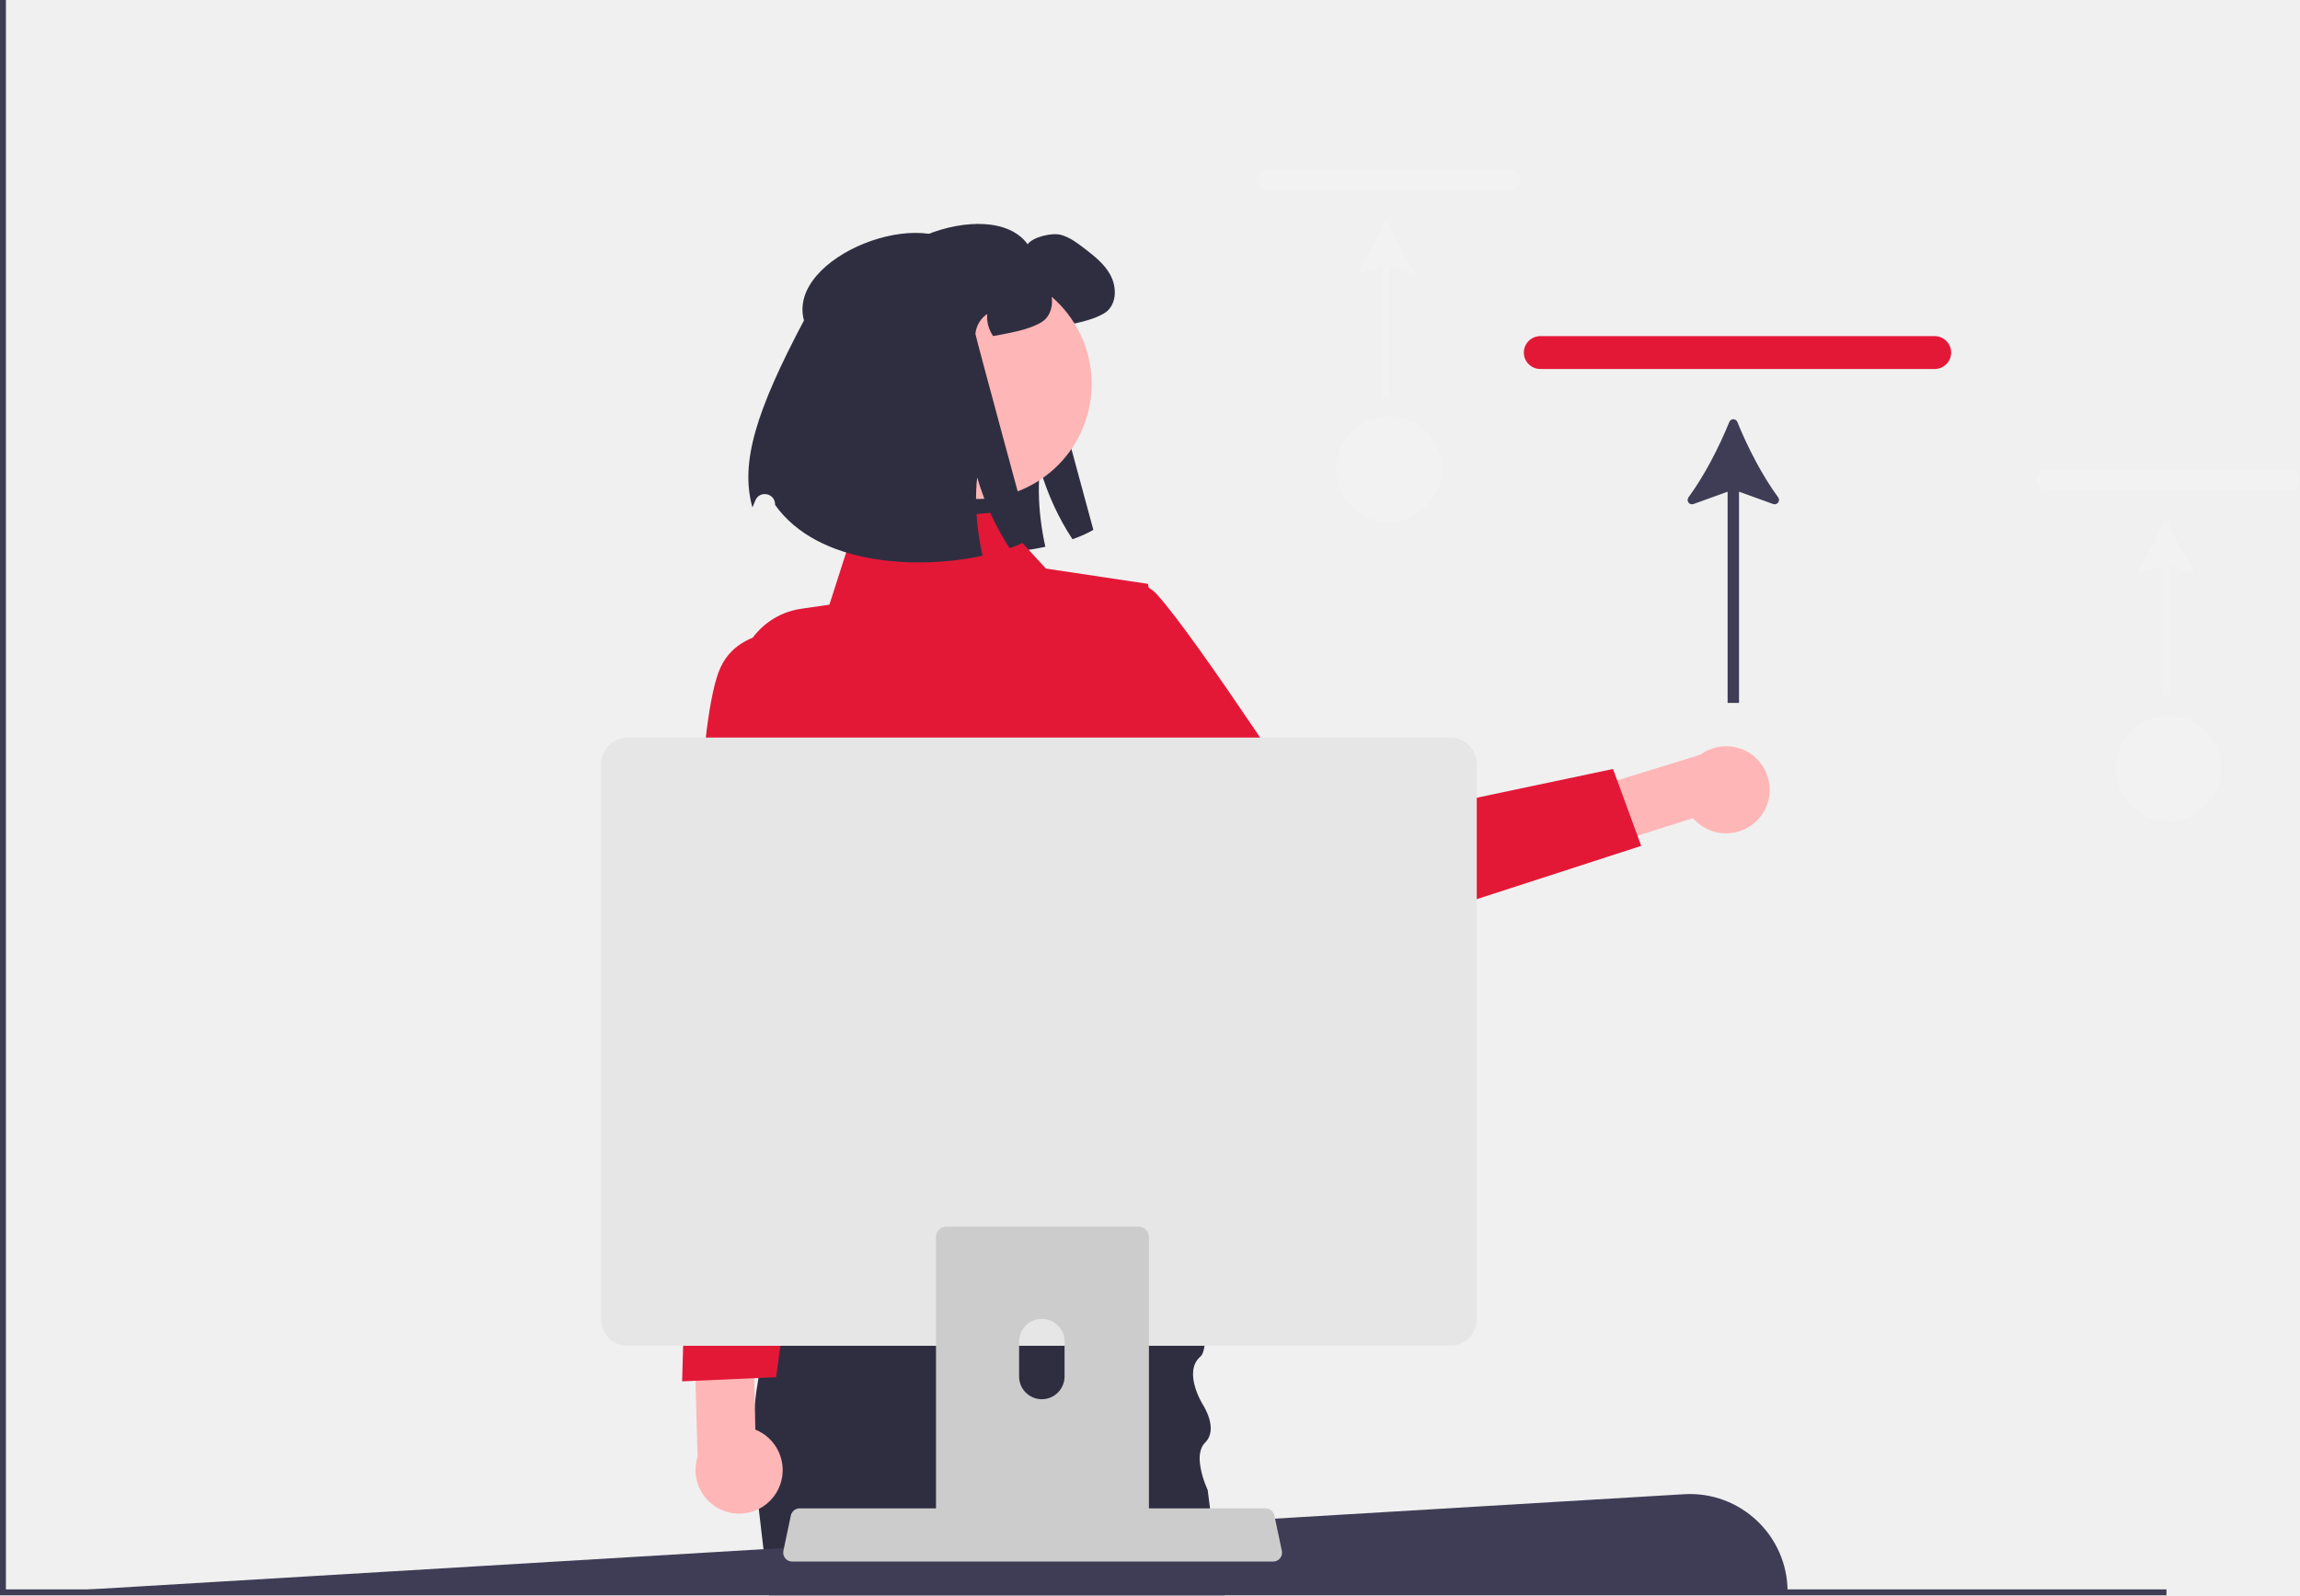
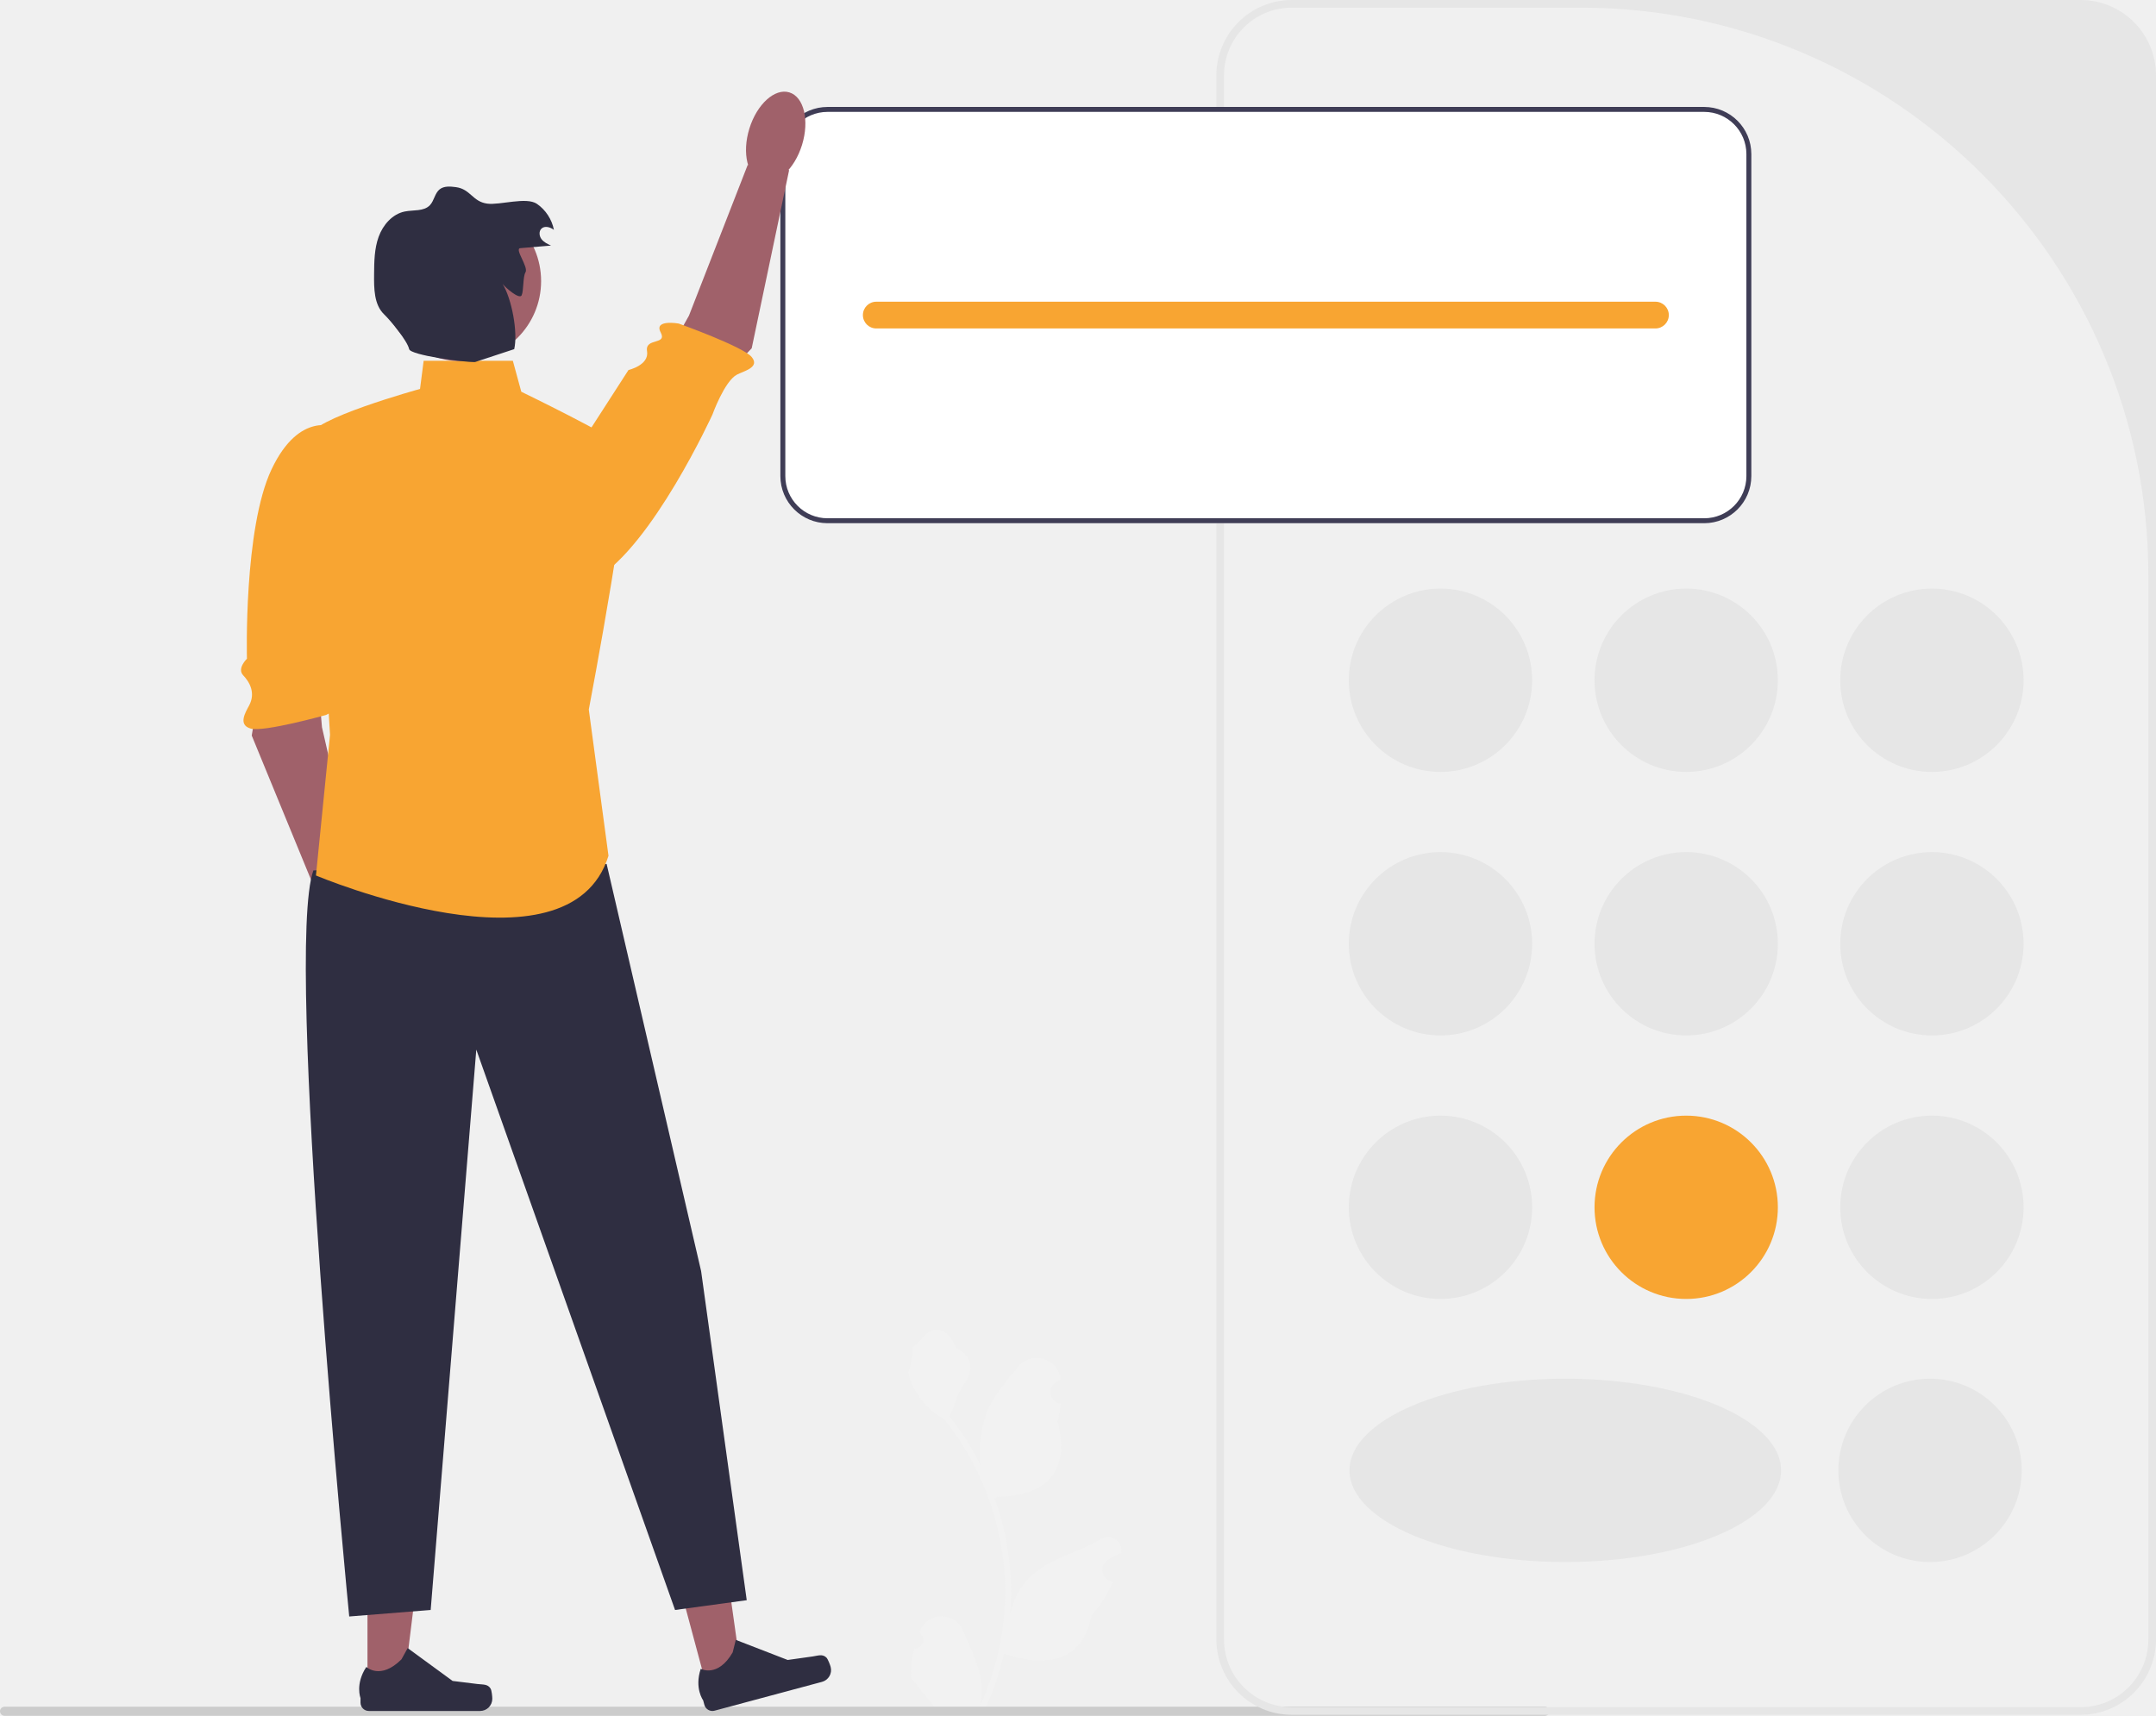
- <svg xmlns="http://www.w3.org/2000/svg" width="776.057" height="538.35" viewBox="0 0 776.057 538.35">
-   <path d="M292.462,105.107c-5.91-21.549,41.76-40.027,54.278-22.674,1.741-2.467,8.174-3.966,11.125-3.209,2.952,.757,5.434,2.649,7.856,4.48,3.33,2.558,6.781,5.207,8.824,8.885,2.059,3.663,2.376,8.658-.393,11.837-2.195,2.528-8.673,4.162-11.973,4.828-2.301,.469-4.238,.848-5.903,1.12-1.483-2.164-2.24-4.844-1.968-7.462-2.24,1.483-3.754,4.026-3.996,6.72-.045,.56,18.602,69.173,18.602,69.173-1.922,1.135-4.299,2.195-7.038,3.163-4.647-7.008-8.461-15.272-10.974-23.915-.575,5.343-.484,11.14,.212,17.028,.363,3.133,.908,6.282,1.604,9.43-22.159,4.783-55.489,3.209-69.99-17.134-.003-.084-.005-.168-.007-.253-.104-3.807-5.297-4.752-6.687-1.207-.352,.898-.676,1.674-.965,2.292-4.223-15.106,1.241-32.588,17.392-63.103Z" fill="#2f2e41" />
-   <path d="M593.672,275.988c-5.243,6.219-14.534,7.009-20.753,1.766-.602-.508-1.163-1.063-1.677-1.661l-69.98,22.165-10.89-17.849,83.309-25.717c6.536-4.822,15.744-3.433,20.566,3.103,4.035,5.469,3.797,12.991-.576,18.194Z" fill="#ffb6b6" />
-   <path d="M345.842,220.601s30.99-34.857,44.49-20.05c13.499,14.807,55.616,79.692,55.616,79.692l98.313-20.742,9.507,25.946-111.63,36.174c-8.392,2.719-17.589-.101-23.014-7.057l-73.282-93.963Z" fill="#e31837" />
-   <path d="M413.15,538.35h-153.71l-.14-1.2-.09-.8-1.32-11.2-1.87-15.95-.72-6.13c-.05-.31-.1-.61-.14-.92-.63-3.99-.99-8-1.12-12-.19-5.5,.06-10.99,.65-16.41v-.03c.32-2.93,.73-5.83,1.24-8.7,.64-3.69,1.41-7.32,2.3-10.87,1.02-4.12,2.18-8.13,3.45-12,1.46-4.53,3.06-8.87,4.71-12.97,.18-.44,.36-.88,.53-1.31l.01-.01c8.7-21.21,18.58-35.7,18.58-35.7h111.98s5.18,22.73,7.75,41.5c.41,2.97,.75,5.83,1,8.49,.45,4.91,.58,9.13,.19,12-.24,1.78-.68,3.04-1.36,3.62-6.16,5.26,.89,16.42,.89,16.42,0,0,5.28,8.07,.68,12.61-.91,.9-1.43,2.06-1.68,3.36-.4,2.15-.05,4.65,.5,6.86,.55,2.22,1.31,4.15,1.73,5.14,.19,.44,.31,.69,.31,.69l.78,6.17,.76,5.94,1.29,10.2,.39,1.8,2.01,9.4,.17,.8,.25,1.2Z" fill="#2f2e41" />
-   <path d="M335.508,172.912l-46.998,4.186-8.662,26.956-9.44,1.367c-16.131,2.336-25.732,19.254-19.464,34.3l8.306,19.939s-12.2,37.658,2.784,53.481l6.377,69.688-14.384,45.941,168.133,5.427-28.639-57.625-.849-35.78s18.301-64.672,1.334-85.242l-6.62-58.51-34.49-5.173-17.387-18.954Z" fill="#e31837" />
-   <circle cx="329.504" cy="129.561" r="38.825" transform="translate(128.8703 421.2885) rotate(-76.94666)" fill="#ffb6b6" />
-   <path d="M271.271,108.134c-5.91-21.549,41.76-40.027,54.278-22.674,1.741-2.467,8.174-3.966,11.125-3.209,2.952,.757,5.434,2.649,7.856,4.48,3.33,2.558,6.781,5.207,8.824,8.885,2.059,3.663,2.376,8.658-.393,11.837-2.195,2.528-8.673,4.162-11.973,4.828-2.301,.469-4.238,.848-5.903,1.12-1.483-2.164-2.24-4.844-1.968-7.462-2.24,1.483-3.754,4.026-3.996,6.72-.045,.56,18.602,69.173,18.602,69.173-1.922,1.135-4.299,2.195-7.038,3.163-4.647-7.008-8.461-15.272-10.974-23.915-.575,5.343-.484,11.14,.212,17.028,.363,3.133,.908,6.282,1.604,9.43-22.159,4.783-55.489,3.209-69.99-17.134-.003-.084-.005-.168-.007-.253-.104-3.807-5.297-4.752-6.687-1.207-.352,.898-.676,1.674-.965,2.292-4.223-15.106,1.241-32.588,17.392-63.103Z" fill="#2f2e41" />
-   <path d="M603.16,537.15H81.16l-81,1,568.062-33.914c18.949-1.131,34.938,13.931,34.938,32.914v0Z" fill="#3f3d56" />
-   <polygon points="731 536.35 731 538.35 0 538.35 0 0 2 0 2 536.35 731 536.35" fill="#3f3d56" />
-   <path d="M652.783,124.519h-133.052c-3.068,0-5.565-2.487-5.565-5.544s2.497-5.543,5.565-5.543h133.052c3.068,0,5.564,2.486,5.564,5.543s-2.495,5.544-5.564,5.544Z" fill="#e31837" />
-   <path d="M586.206,142.4c-.497-1.226-2.215-1.225-2.712,0-3.469,8.552-8.408,18.129-13.78,25.448-.86,1.172,.326,2.738,1.692,2.243l11.515-4.166v71.284h3.855v-71.284l11.52,4.167c1.367,.494,2.552-1.071,1.692-2.243-5.372-7.319-10.311-16.897-13.783-25.449Z" fill="#3f3d56" />
-   <path d="M772.627,165.267h-82.03c-1.892,0-3.431-1.534-3.431-3.418s1.539-3.418,3.431-3.418h82.03c1.892,0,3.43,1.533,3.43,3.418s-1.538,3.418-3.43,3.418Z" fill="#f2f2f2" />
-   <path d="M731.581,176.291c-.307-.756-1.365-.756-1.672,0-2.139,5.272-5.184,11.177-8.496,15.689-.53,.722,.201,1.688,1.043,1.383l7.099-2.568v43.949h2.377v-43.949l7.102,2.569c.843,.305,1.574-.661,1.043-1.383-3.312-4.512-6.357-10.417-8.497-15.69Z" fill="#f2f2f2" />
-   <circle cx="731.625" cy="259.325" r="17.825" fill="#f2f2f2" />
-   <path d="M509.627,64.267h-82.03c-1.892,0-3.431-1.534-3.431-3.418s1.539-3.418,3.431-3.418h82.03c1.892,0,3.43,1.533,3.43,3.418s-1.538,3.418-3.43,3.418Z" fill="#f2f2f2" />
-   <path d="M468.581,75.291c-.307-.756-1.365-.756-1.672,0-2.139,5.272-5.184,11.177-8.496,15.689-.53,.722,.201,1.688,1.043,1.383l7.099-2.568v43.949h2.377v-43.949l7.102,2.569c.843,.305,1.574-.661,1.043-1.383-3.312-4.512-6.357-10.417-8.497-15.69Z" fill="#f2f2f2" />
-   <circle cx="468.625" cy="158.325" r="17.825" fill="#f2f2f2" />
-   <path d="M261.968,503.708c4.206-6.962,1.972-16.015-4.99-20.221-.674-.407-1.38-.76-2.111-1.055l-1.476-73.391-20.4-4.583,2.391,87.155c-2.469,7.738,1.803,16.012,9.542,18.481,6.475,2.066,13.522-.575,17.046-6.386Z" fill="#ffb6b6" />
-   <path d="M276.16,214.15s-25-6-33,11-8.681,90.976-8.681,90.976l-4.319,150.024,31.712-1.398,25.288-184.602-11-66Z" fill="#e31837" />
+ <svg xmlns="http://www.w3.org/2000/svg" width="564.468" height="449.265" viewBox="0 0 564.468 449.265">
+   <path d="M239.346,431.63c2.066,.129,3.208-2.437,1.645-3.933l-.155-.618c.02-.05,.041-.099,.062-.148,2.089-4.982,9.17-4.947,11.241,.042,1.839,4.428,4.179,8.864,4.756,13.546,.258,2.067,.142,4.172-.316,6.2,4.308-9.411,6.575-19.687,6.575-30.021,0-2.597-.142-5.193-.433-7.783-.239-2.119-.568-4.224-.995-6.31-2.306-11.277-7.299-22.018-14.5-30.99-3.462-1.892-6.349-4.851-8.093-8.397-.626-1.279-1.117-2.655-1.35-4.056,.394,.052,1.486-5.949,1.188-6.317,.549-.833,1.532-1.247,2.131-2.06,2.982-4.043,7.091-3.337,9.236,2.157,4.582,2.313,4.627,6.148,1.815,9.837-1.789,2.347-2.035,5.522-3.604,8.035,.162,.207,.329,.407,.491,.614,2.961,3.798,5.522,7.88,7.681,12.169-.61-4.766,.291-10.508,1.826-14.21,1.748-4.217,5.025-7.769,7.91-11.415,3.466-4.379,10.573-2.468,11.184,3.083,.006,.054,.012,.107,.017,.161-.429,.242-.848,.499-1.259,.77-2.339,1.547-1.531,5.174,1.241,5.602l.063,.01c-.155,1.544-.42,3.074-.807,4.579,3.702,14.316-4.29,19.53-15.701,19.764-.252,.129-.497,.258-.749,.381,1.156,3.255,2.08,6.594,2.764,9.979,.614,2.99,1.04,6.013,1.279,9.049,.297,3.83,.271,7.68-.052,11.503l.019-.136c.82-4.211,3.107-8.145,6.427-10.87,4.946-4.063,11.933-5.559,17.268-8.824,2.568-1.572,5.859,.459,5.411,3.437l-.022,.143c-.794,.323-1.569,.698-2.319,1.117-.429,.242-.848,.499-1.259,.77-2.339,1.547-1.531,5.174,1.241,5.602l.063,.01c.045,.006,.084,.013,.129,.019-1.363,3.236-3.262,6.239-5.639,8.829-2.315,12.497-12.256,13.683-22.89,10.044h-.006c-1.163,5.064-2.861,10.011-5.044,14.726h-18.02c-.065-.2-.123-.407-.181-.607,1.666,.103,3.346,.006,4.986-.297-1.337-1.641-2.674-3.294-4.011-4.935-.032-.032-.058-.065-.084-.097-.678-.84-1.363-1.673-2.041-2.512l-0-.001c-.042-2.578,.267-5.147,.879-7.64l.001-0Z" fill="#f2f2f2" />
+   <path d="M0,448.075c0,.66,.53,1.19,1.19,1.19H404.48c.66,0,1.19-.53,1.19-1.19,0-.66-.53-1.19-1.19-1.19H1.19c-.66,0-1.19,.53-1.19,1.19Z" fill="#ccc" />
+   <path d="M544.743,449h-206.551c-10.876,0-19.724-8.849-19.724-19.725V19.725c0-10.876,8.848-19.725,19.724-19.725h206.551c10.876,0,19.725,8.849,19.725,19.725V429.275c0,10.876-8.849,19.725-19.725,19.725ZM338.192,2c-9.789,0-17.724,7.935-17.724,17.724V429.275c0,9.789,7.936,17.725,17.725,17.725h206.551c9.789,0,17.725-7.936,17.725-17.725V150.705c0-82.127-66.577-148.705-148.705-148.705h-75.571Z" fill="#e6e6e6" />
  <g>
-     <path d="M264.939,525.845c.563,.706,1.418,1.115,2.32,1.11h162.34c1.65-.002,2.986-1.341,2.984-2.991-0-.205-.022-.409-.064-.609l-2.52-11.97c-.212-.992-.912-1.809-1.86-2.17-.338-.133-.697-.2-1.06-.2h-157.31c-.363-0-.722,.068-1.06,.2-.948,.361-1.648,1.178-1.86,2.17l-2.52,11.97c-.182,.88,.042,1.794,.61,2.49Z" fill="#ccc" />
-     <path d="M202.789,257.885v187.26c.004,4.969,4.031,8.996,9,9H489.289c4.969-.004,8.996-4.031,9-9v-187.26c-.012-4.964-4.036-8.984-9-8.99H211.789c-4.964,.006-8.988,4.026-9,8.99Z" fill="#e6e6e6" />
-     <path d="M385.24,414.1c-.33-.11-.68-.16-1.03-.16h-64.92c-1.91,0-3.47,1.55-3.47,3.46v102.56h71.85v-102.56c0-1.51-.98-2.85-2.43-3.3Zm-26.04,50.44c-.02,4.24-3.47,7.66-7.71,7.64-4.21-.03-7.61-3.43-7.63-7.64v-11.9c.04-4.23,3.51-7.63,7.74-7.59,4.18,.04,7.56,3.42,7.6,7.59v11.9Z" fill="#ccc" />
+     <circle cx="377.134" cy="178.118" r="24" fill="#e6e6e6" />
+     <circle cx="505.801" cy="178.118" r="24" fill="#e6e6e6" />
+     <circle cx="441.467" cy="178.118" r="24" fill="#e6e6e6" />
+   </g>
+   <circle cx="377.134" cy="247.118" r="24" fill="#e6e6e6" />
+   <circle cx="505.801" cy="247.118" r="24" fill="#e6e6e6" />
+   <circle cx="441.467" cy="247.118" r="24" fill="#e6e6e6" />
+   <circle cx="377.134" cy="316.118" r="24" fill="#e6e6e6" />
+   <circle cx="505.31" cy="385" r="24" fill="#e6e6e6" />
+   <ellipse cx="409.81" cy="385" rx="56.5" ry="24" fill="#e6e6e6" />
+   <circle cx="505.801" cy="316.118" r="24" fill="#e6e6e6" />
+   <circle cx="441.467" cy="316.118" r="24" fill="#f8a532" />
+   <path d="M446.184,28H216.65c-6.806,0-12.34,5.534-12.34,12.34V124.66c0,6.806,5.534,12.34,12.34,12.34h229.534c6.806,0,12.34-5.534,12.34-12.34V40.34c0-6.806-5.534-12.34-12.34-12.34Z" fill="#fff" />
+   <path d="M446.184,28H216.65c-6.806,0-12.34,5.534-12.34,12.34V124.66c0,6.806,5.534,12.34,12.34,12.34h229.534c6.806,0,12.34-5.534,12.34-12.34V40.34c0-6.806-5.534-12.34-12.34-12.34Zm11.043,96.66c0,6.092-4.95,11.043-11.043,11.043H216.65c-6.092,0-11.043-4.95-11.043-11.043V40.34c0-6.092,4.95-11.043,11.043-11.043h229.534c6.092,0,11.043,4.95,11.043,11.043V124.66Z" fill="#3f3d56" />
+   <rect x="225.917" y="79" width="211" height="7" rx="3.5" ry="3.5" fill="#f8a532" />
+   <g>
+     <g>
+       <polygon points="67.952 180.421 65.908 192.596 84.038 236.7 93.766 231.699 84.298 190.427 82.937 174.676 67.952 180.421" fill="#a0616a" />
+       <path d="M87.966,111.929s-9.493-4.598-16.859,10.939c-7.366,15.537-6.454,49.614-6.454,49.614,0,0-2.682,2.554-.98,4.342s3.29,4.626,1.553,7.897c-.915,1.724-3.034,5.097,.435,6.055,3.469,.958,19.698-3.568,19.698-3.568,0,0,6.068-2.718,2.62-4.549-3.448-1.831,1.408-12.905,1.408-12.905l4.012-31.991-5.435-25.833Z" fill="#f8a532" />
+       <ellipse cx="91.852" cy="241.931" rx="7.217" ry="12.155" transform="translate(-66.97226 37.62166) rotate(-17.07063)" fill="#a0616a" />
+     </g>
+     <g>
+       <polygon points="185.278 442.57 194.364 440.131 189.282 403.923 175.872 407.522 185.278 442.57" fill="#a0616a" />
+       <path d="M216.354,434.01h0c.411,.401,.973,1.898,1.121,2.453h0c.457,1.703-.553,3.454-2.256,3.911l-28.14,7.551c-1.162,.312-2.357-.377-2.668-1.539l-.314-1.172s-2.337-3.148-.635-8.257c0,0,4.474,2.442,8.368-4.308l.807-3.265,13.591,5.261,6.506-.915c1.423-.2,2.592-.724,3.621,.28Z" fill="#2f2e41" />
+     </g>
+     <g>
+       <polygon points="96.211 442.361 105.619 442.36 110.095 406.072 96.209 406.073 96.211 442.361" fill="#a0616a" />
+       <path d="M128.444,442.148h0c.293,.493,.447,2.086,.447,2.659h0c0,1.763-1.43,3.193-3.193,3.193h-29.135c-1.203,0-2.178-.975-2.178-2.178v-1.213s-1.441-3.646,1.526-8.139c0,0,3.688,3.518,9.199-1.992l1.625-2.944,11.764,8.603,6.52,.803c1.427,.176,2.691-.027,3.425,1.209Z" fill="#2f2e41" />
+     </g>
+     <path d="M158.823,226.205l24.739,106.632,11.943,86.159-18.767,2.559-52.037-146.726-11.943,146.726-21.326,1.706s-17.061-174.024-9.384-195.35l76.775-1.706Z" fill="#2f2e41" />
+     <g>
+       <polygon points="188.269 100.115 196.805 91.196 206.607 44.529 195.751 43.196 180.377 82.65 172.647 96.441 188.269 100.115" fill="#a0616a" />
+       <path d="M133.21,145.505s7.988,14.729,22.815,6.022c14.827-8.708,30.508-42.992,30.508-42.992,0,0,3.131-8.715,6.407-10.444,1.726-.911,6.168-1.894,3.838-4.636-2.33-2.743-19.09-8.739-19.09-8.739,0,0-6.547-1.164-4.725,2.289,1.822,3.453-4.162,1.314-3.558,4.968,.604,3.654-4.862,4.913-4.862,4.913l-31.333,48.62Z" fill="#f8a532" />
+       <ellipse cx="203.087" cy="35.81" rx="12.155" ry="7.217" transform="translate(109.0197 219.3257) rotate(-72.86125)" fill="#a0616a" />
+     </g>
+     <path d="M134.271,94.473h-23.356l-.945,7.364s-29.456,8.101-28.72,12.519,5.155,78.059,5.155,78.059l-3.682,36.82s66.277,27.984,76.587-5.155l-5.155-38.293s12.519-65.54,9.573-68.486c-2.946-2.946-27.247-14.728-27.247-14.728l-2.209-8.101Z" fill="#f8a532" />
+     <circle cx="120.704" cy="73.601" r="20.964" fill="#a0616a" />
+     <path d="M136.229,64.978c2.679-.226,5.357-.453,8.036-.679-.921-.422-1.88-.874-2.493-1.68-.613-.806-.74-2.08,.001-2.77,.866-.807,2.3-.379,3.246,.331-.521-2.721-2.145-5.214-4.423-6.79-2.783-1.925-9.668,.37-13.023-.072-3.871-.51-4.354-3.811-8.226-4.321-1.459-.192-3.101-.337-4.249,.585-1.273,1.022-1.415,2.955-2.538,4.14-1.603,1.692-4.351,1.193-6.632,1.669-3.231,.674-5.667,3.508-6.792,6.611s-1.166,6.479-1.195,9.78c-.032,3.699-.044,7.982,2.632,10.537,1.63,1.557,6.07,6.897,6.55,9.099,.341,1.564,14.234,3.469,17.245,3.382l10.263-3.382c1.009-4.441-.66-13.227-3.058-17.099,.79,1.043,4.442,4.183,5,3s.305-4.892,1-6c.877-1.399-2.988-6.201-1.343-6.34Z" fill="#2f2e41" />
  </g>
</svg>
